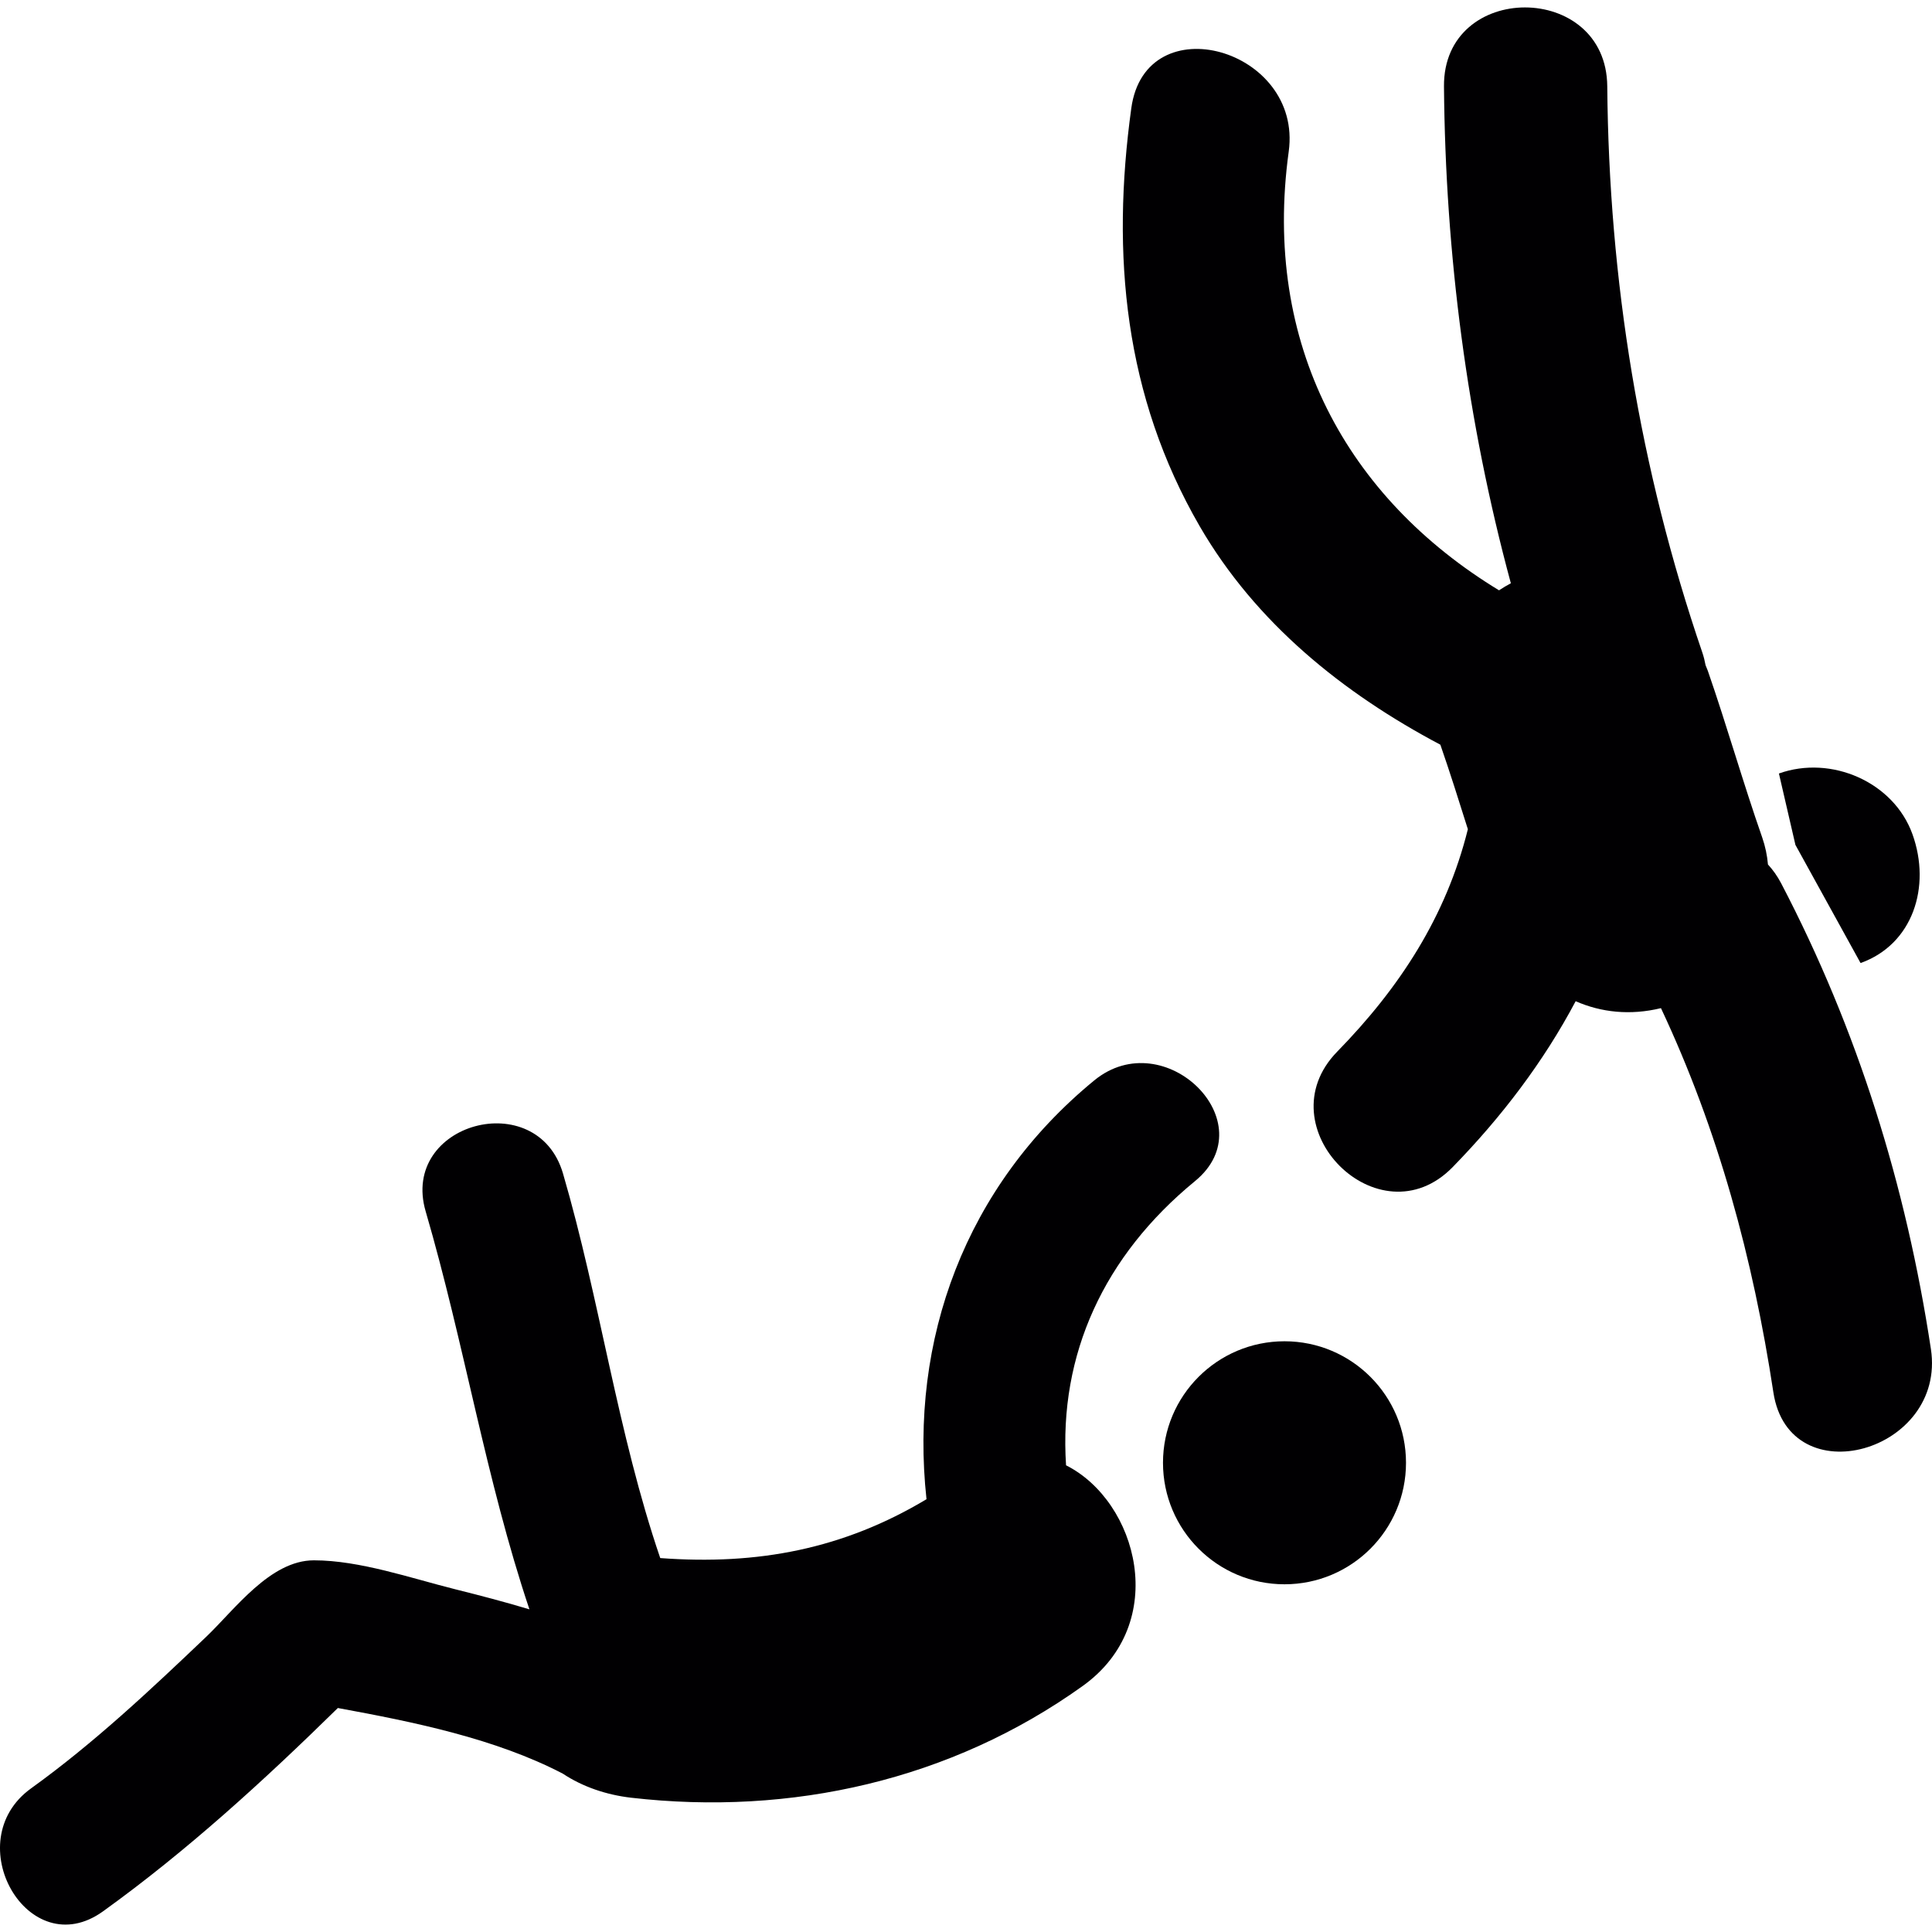
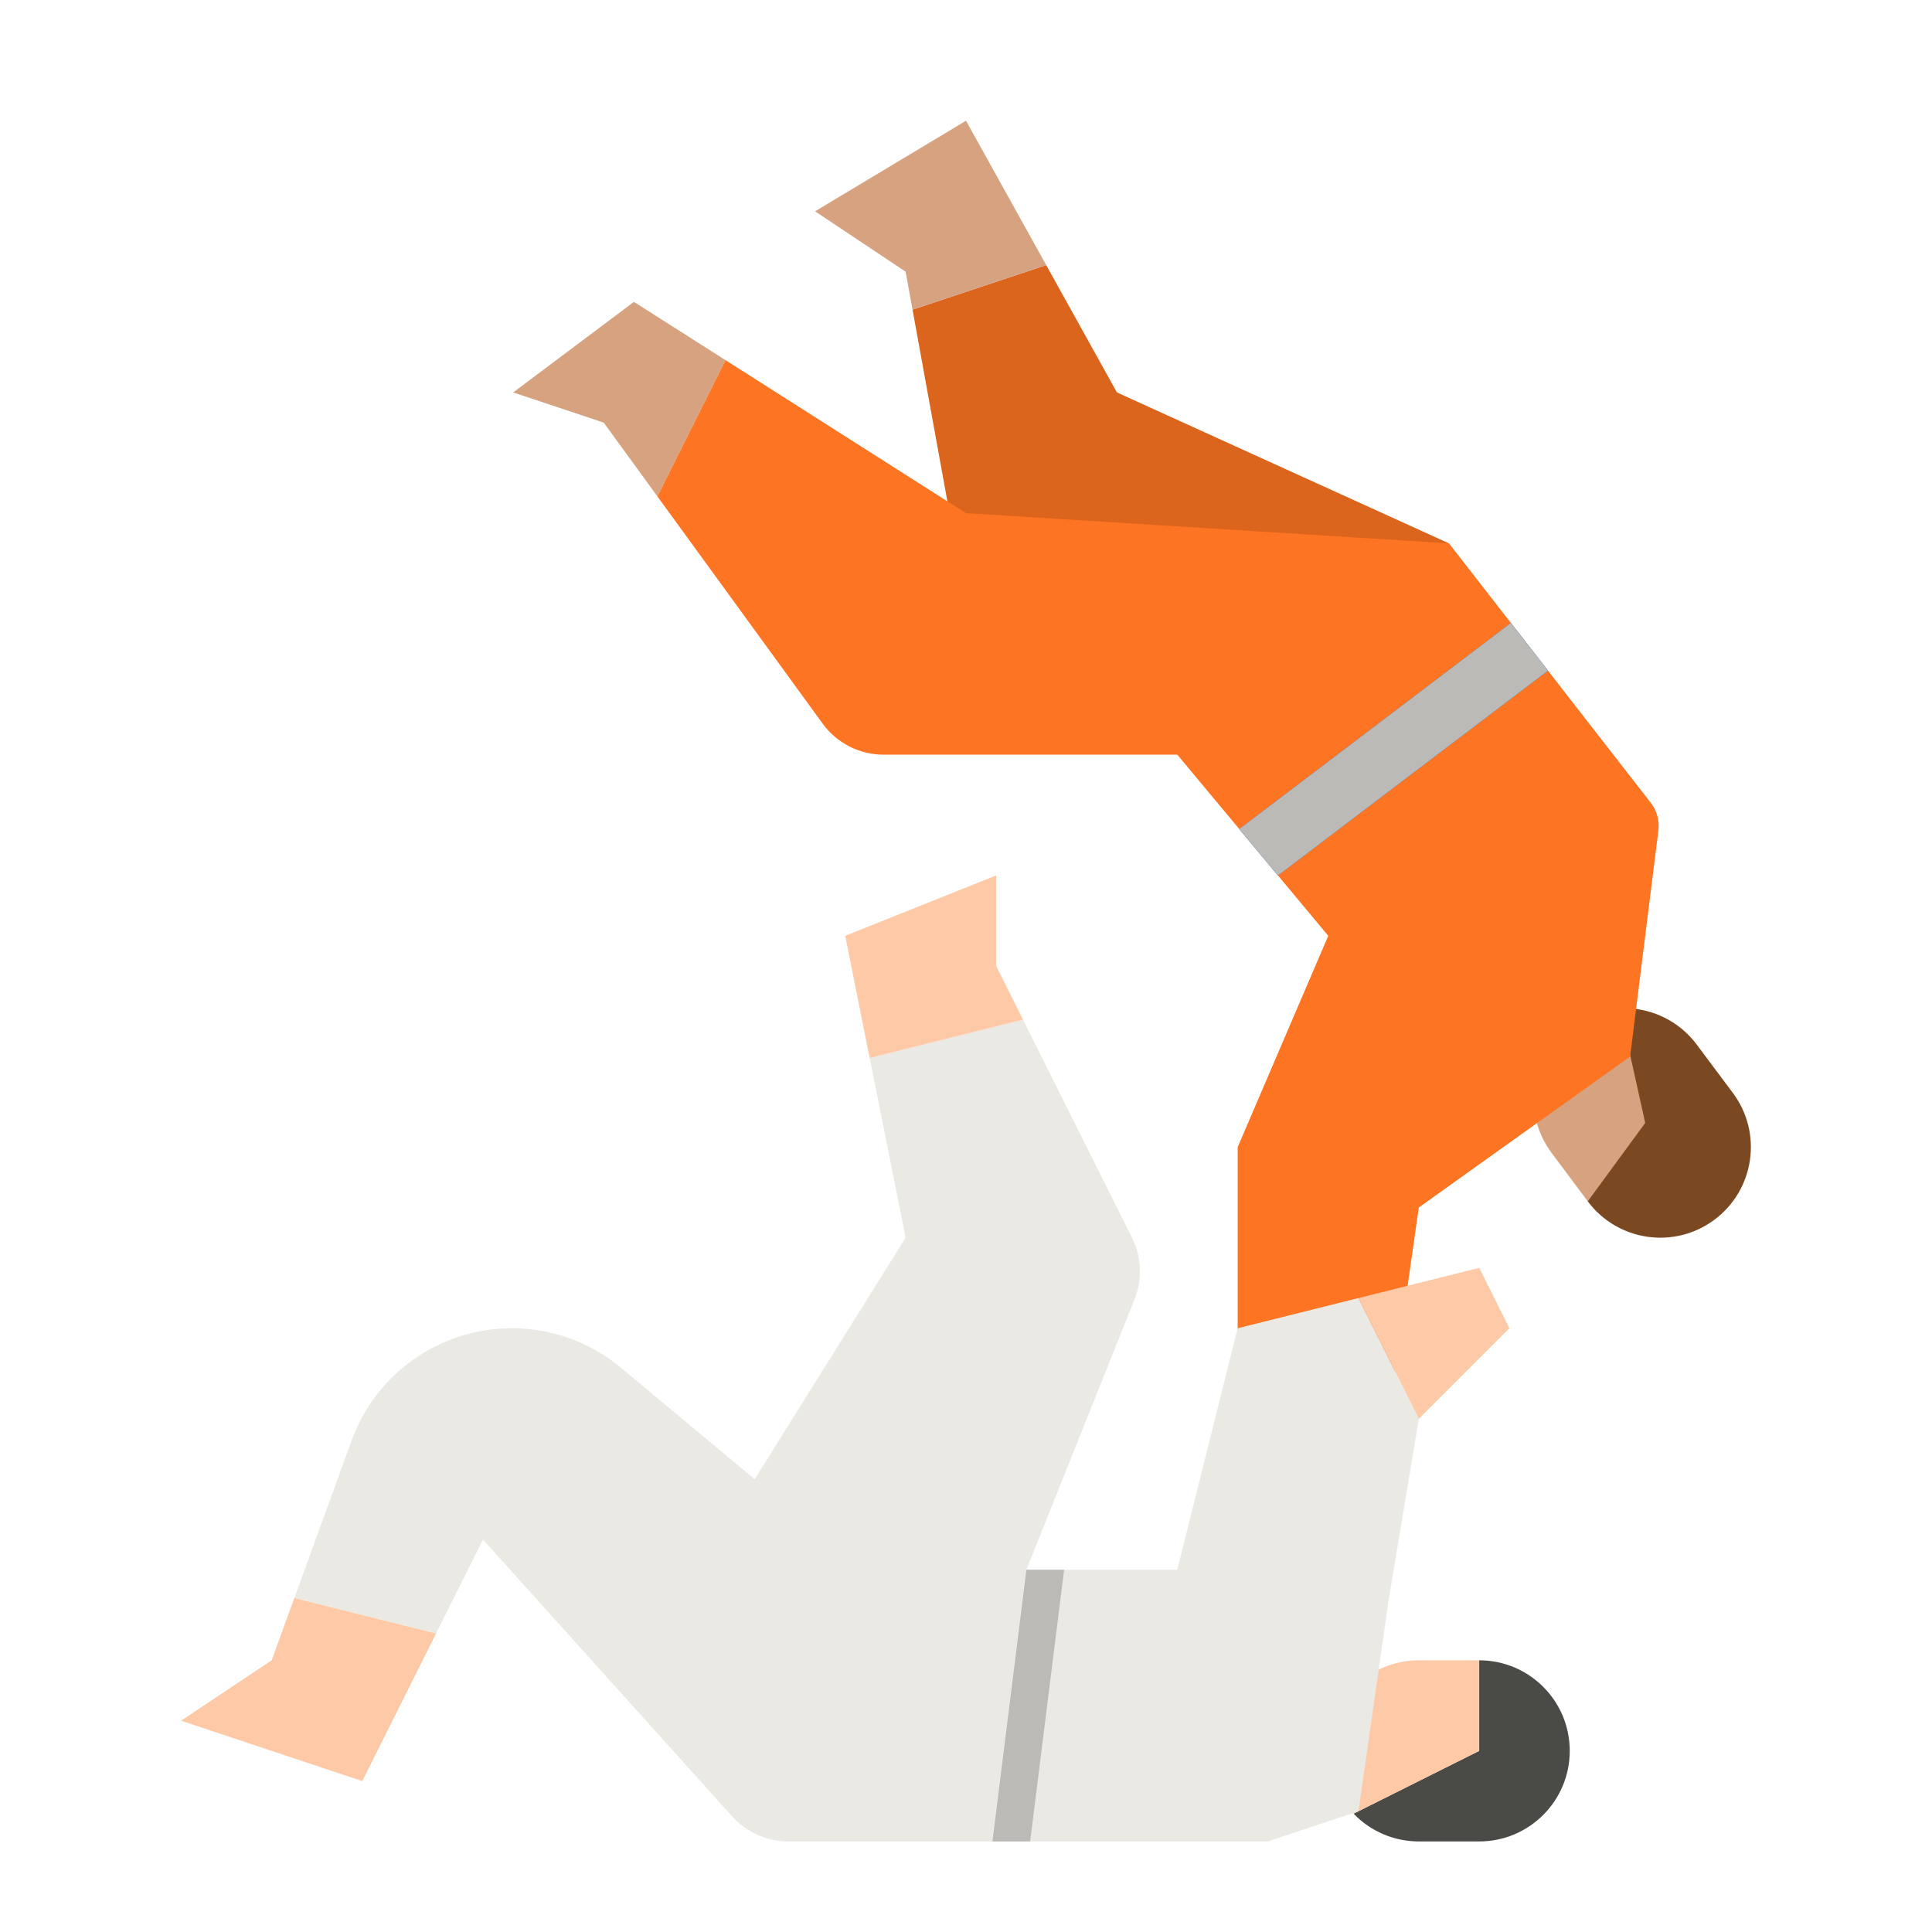
- <svg xmlns="http://www.w3.org/2000/svg" version="1.1" id="Capa_1" x="0px" y="0px" viewBox="0 0 51.279 51.279" style="enable-background:new 0 0 51.279 51.279;" xml:space="preserve">
+ <svg xmlns="http://www.w3.org/2000/svg" version="1.1" x="0" y="0" viewBox="0 0 512 512" style="enable-background:new 0 0 512 512" xml:space="preserve" class="">
  <g>
-     <g>
-       <circle style="fill:#010002;" cx="34.093" cy="38.825" r="3.225" />
-       <path style="fill:#010002;" d="M28.295,38.892c-0.194-2.944,1.004-5.559,3.423-7.543c1.886-1.546-0.804-4.204-2.673-2.674    c-3.425,2.81-4.914,6.885-4.454,11.117c-2.202,1.32-4.474,1.756-7.067,1.562c-1.132-3.314-1.6-6.848-2.581-10.207    c-0.683-2.335-4.33-1.341-3.645,1.005c1.027,3.515,1.595,7.111,2.754,10.563c-0.655-0.197-1.317-0.37-1.978-0.535    c-1.16-0.29-2.526-0.766-3.742-0.766c-1.16,0-2.096,1.301-2.856,2.027c-1.478,1.409-2.989,2.83-4.65,4.025    c-1.958,1.41-0.074,4.691,1.908,3.265c2.229-1.604,4.272-3.473,6.233-5.397c2.033,0.373,4.181,0.811,5.971,1.742    c0.002,0.002,0.004,0.002,0.006,0.004c0.518,0.342,1.143,0.558,1.808,0.635c4.244,0.488,8.489-0.463,11.981-2.963    C31.073,43.08,30.192,39.847,28.295,38.892z" />
-       <path style="fill:#010002;" d="M51.25,35.806c-0.659-4.34-1.941-8.467-3.975-12.362c-0.103-0.196-0.221-0.359-0.35-0.499    c-0.021-0.239-0.07-0.479-0.152-0.715c-0.513-1.467-0.936-2.961-1.445-4.428c-0.019-0.049-0.039-0.097-0.059-0.146    c-0.021-0.111-0.047-0.224-0.087-0.34c-1.665-4.866-2.479-9.884-2.522-15.024c-0.022-2.792-4.356-2.794-4.334,0    c0.037,4.459,0.613,8.894,1.775,13.189c-0.107,0.057-0.212,0.12-0.314,0.187c-4.03-2.451-6.285-6.522-5.582-11.645    c0.375-2.731-3.799-3.91-4.178-1.152c-0.537,3.898-0.185,7.64,1.815,11.096c1.489,2.569,3.806,4.432,6.388,5.799    c0.258,0.744,0.494,1.493,0.73,2.243c-0.576,2.315-1.809,4.206-3.469,5.905c-1.951,2,1.11,5.066,3.065,3.064    c1.296-1.328,2.412-2.794,3.265-4.404c0.676,0.297,1.448,0.383,2.264,0.184c1.521,3.234,2.445,6.65,2.984,10.199    C47.491,39.712,51.664,38.539,51.25,35.806z" />
-       <path style="fill:#010002;" d="M49.383,25.561c1.39-0.496,1.876-2.026,1.379-3.415c-0.497-1.39-2.157-2.113-3.546-1.616    l0.438,1.895L49.383,25.561z" />
+     <g id="flat">
+       <path d="m420.772 318.364-9.572-12.818a24 24 0 0 1 4.861-33.591 23.888 23.888 0 0 1 13.2-4.748l10.3 33.173z" fill="#d6a27f" data-original="#d6a27f" />
+       <path d="m429.259 267.207a23.978 23.978 0 0 1 20.389 9.609l9.577 12.817a24 24 0 0 1 -4.861 33.592 24 24 0 0 1 -33.592-4.861l15.228-20.774z" fill="#7a4922" data-original="#7a4922" />
+       <path d="m384 144-88-40-18.75-33.75-35.421 11.807 14.171 77.943z" fill="#dc651e" data-original="#dc651e" />
+       <path d="m256 32-40 24 24 16 1.829 10.057 35.421-11.807z" fill="#d6a27f" data-original="#d6a27f" />
+       <path d="m168 80-32 24 24 8 14.222 19.556 18.054-36.108z" fill="#d6a27f" data-original="#d6a27f" />
+       <path d="m437.457 212.73-53.457-68.73-128-8-63.724-40.552-18.054 36.108 43.788 60.207a20 20 0 0 0 16.175 8.237h77.815l40 48-24 56v72h40l8-56 56-40 7.486-59.89a10 10 0 0 0 -2.029-7.38z" fill="#fd7422" data-original="#fd7422" />
+       <path d="m410.23 177.72-71.56 54.29-10.25-12.3 71.99-54.62z" fill="#007af6" data-original="#007af6" />
+       <path d="m410.23 177.72-71.56 54.29-10.25-12.3 71.99-54.62z" fill="#bbbab6" data-original="#bbbab6" />
+       <path d="m392 440v24l-33.284 16.642a23.924 23.924 0 0 0 17.284 7.358h16a24 24 0 0 0 0-48z" fill="#4a4b46" data-original="#4a4b46" />
+       <path d="m392 440h-16a23.993 23.993 0 0 0 -17.284 40.642l33.284-16.642z" fill="#fdc9a6" data-original="#fdc9a6" />
+       <path d="m300.664 344.339a20 20 0 0 0 -.681-16.372l-28.872-57.745-40.635 10.159 9.524 47.619-40 64-35.435-29.529a45.175 45.175 0 0 0 -28.921-10.471 45.178 45.178 0 0 0 -42.458 29.738l-15.186 41.762 37.556 9.389 12.444-24.889 66.041 73.379a20 20 0 0 0 14.866 6.621h54.093l9-72z" fill="#eae9e4" data-original="#eae9e4" />
+       <path d="m72 440-24 16 48 16 19.556-39.111-37.556-9.389z" fill="#fdc9a6" data-original="#fdc9a6" />
+       <path d="m264 256v-24l-40 16 6.476 32.381 40.635-10.159z" fill="#fdc9a6" data-original="#fdc9a6" />
+       <path d="m328 352-16 64h-40l-9 72h73l24-8 8-56 8-48-16-32z" fill="#eae9e4" data-original="#eae9e4" />
+       <path d="m392 336-32 8 16 32 24-24z" fill="#fdc9a6" data-original="#fdc9a6" />
+       <path d="m273 488h-10l9-72h10z" fill="#bbbab6" data-original="#bbbab6" />
    </g>
  </g>
-   <g>
- </g>
-   <g>
- </g>
-   <g>
- </g>
-   <g>
- </g>
-   <g>
- </g>
-   <g>
- </g>
-   <g>
- </g>
-   <g>
- </g>
-   <g>
- </g>
-   <g>
- </g>
-   <g>
- </g>
-   <g>
- </g>
-   <g>
- </g>
-   <g>
- </g>
-   <g>
- </g>
</svg>
